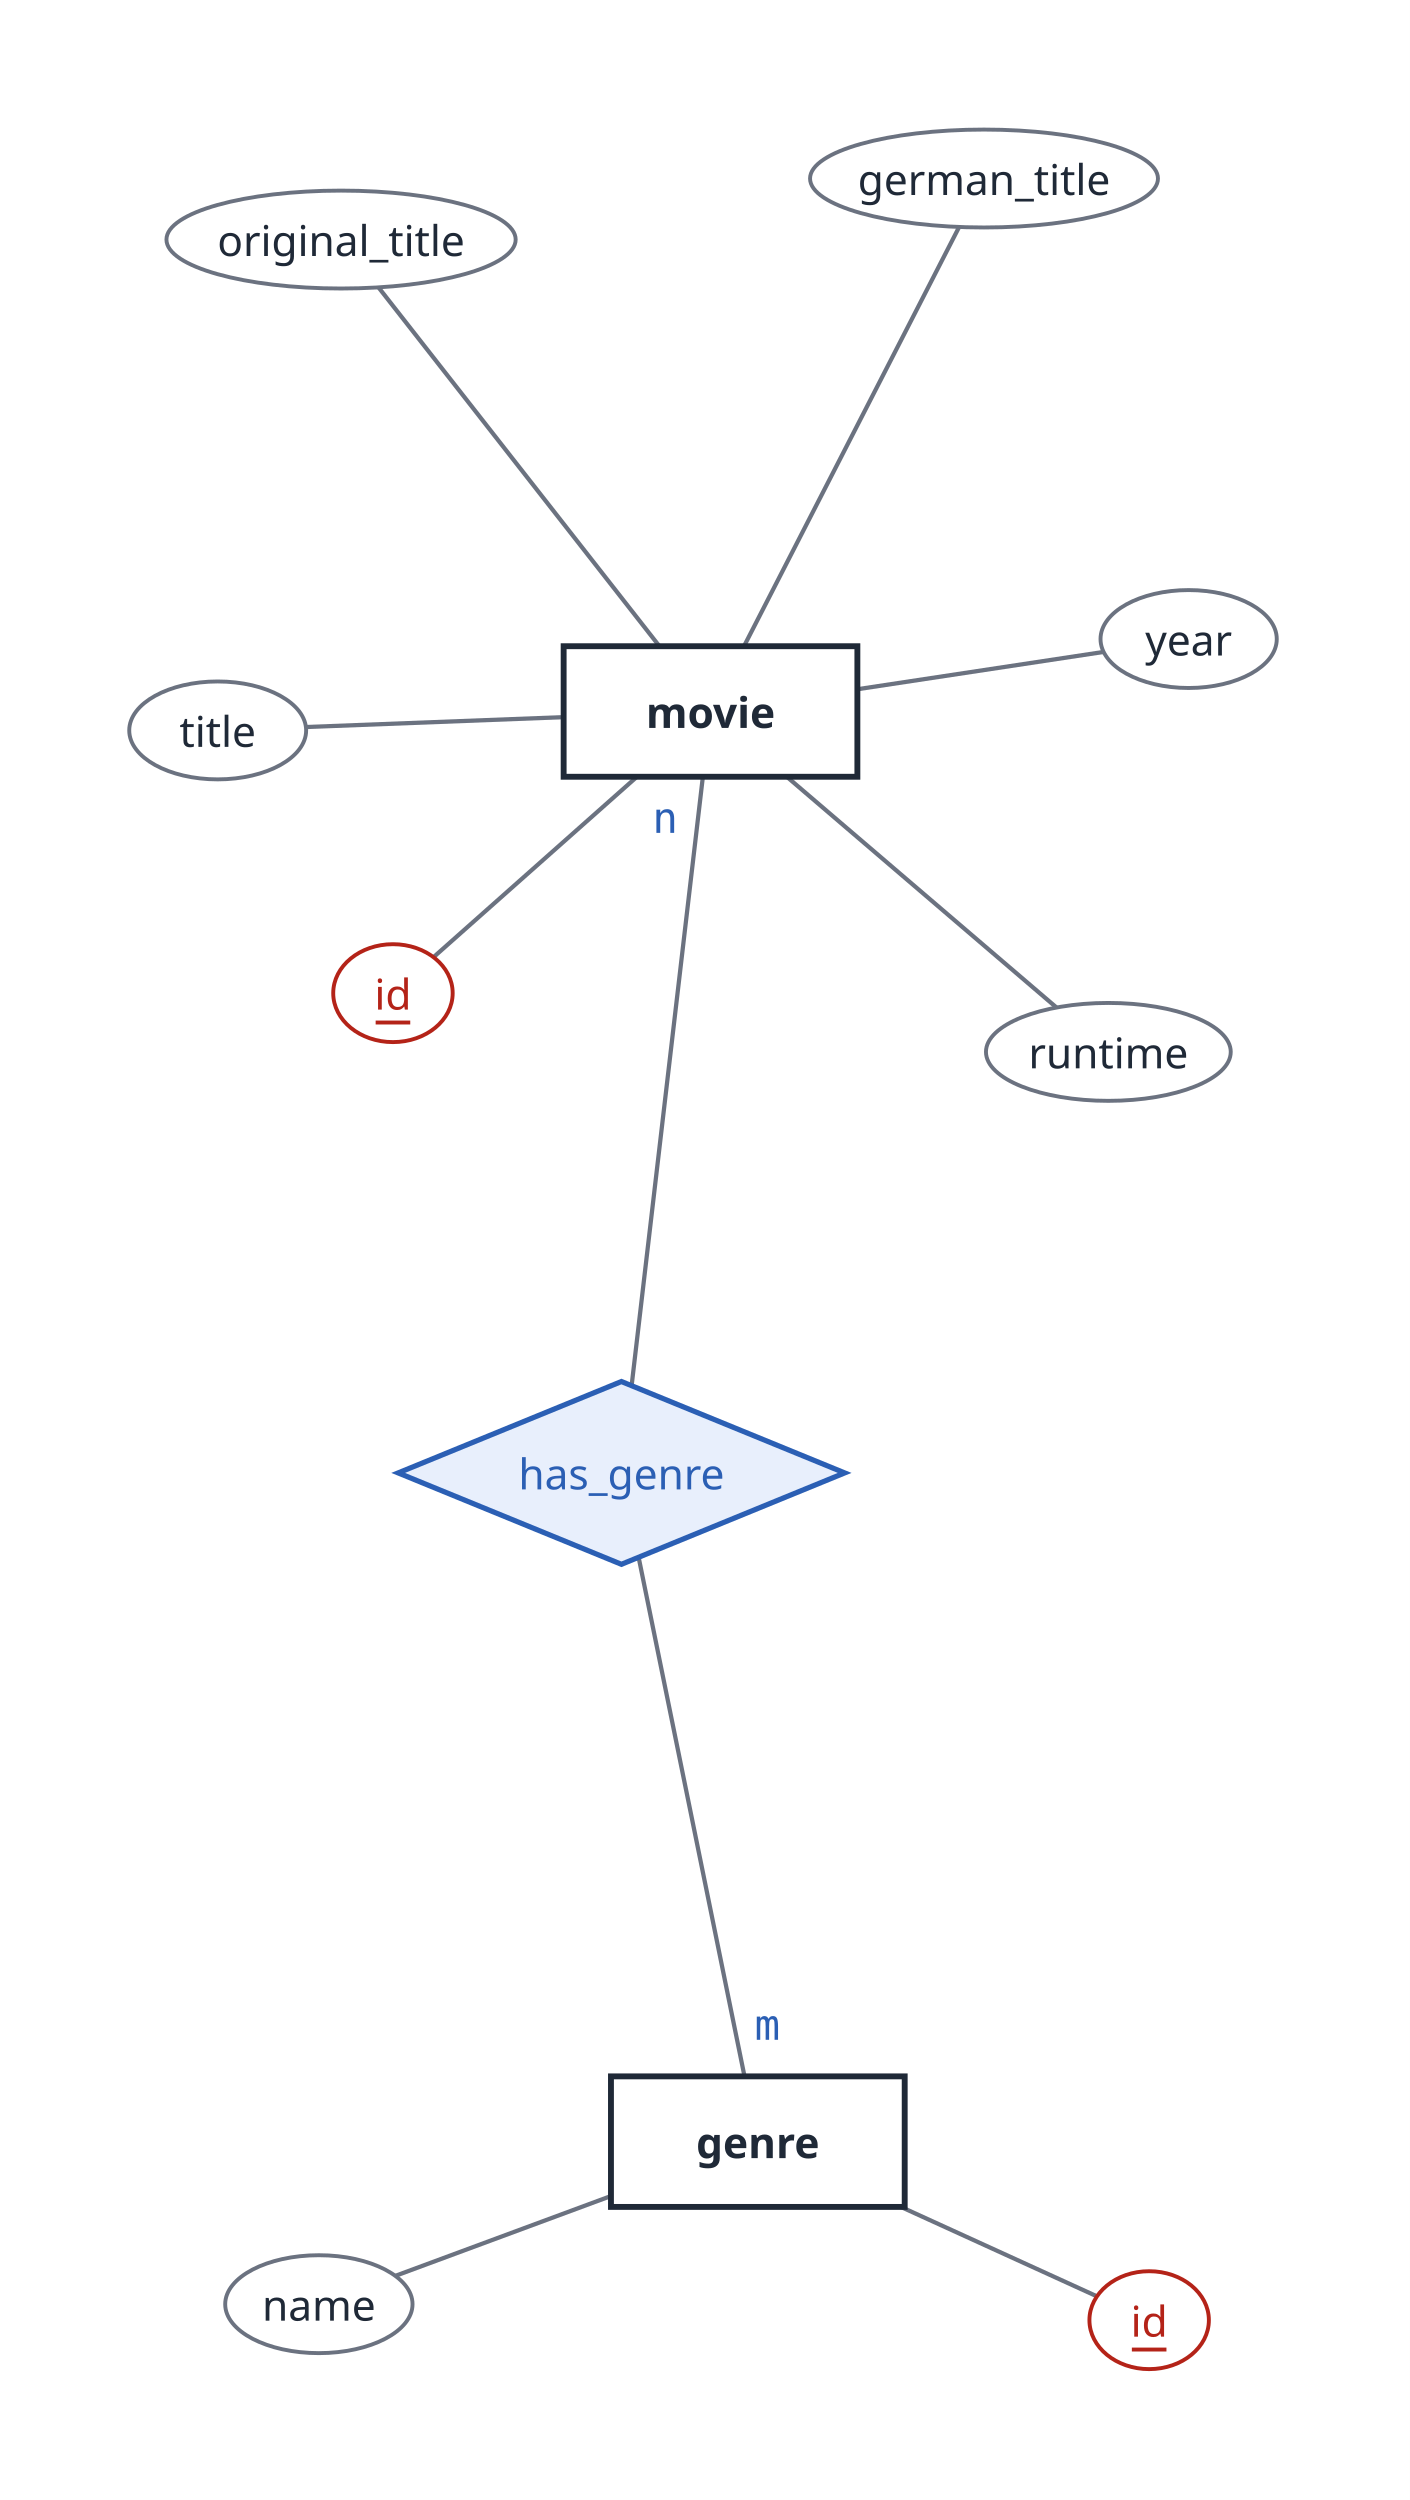
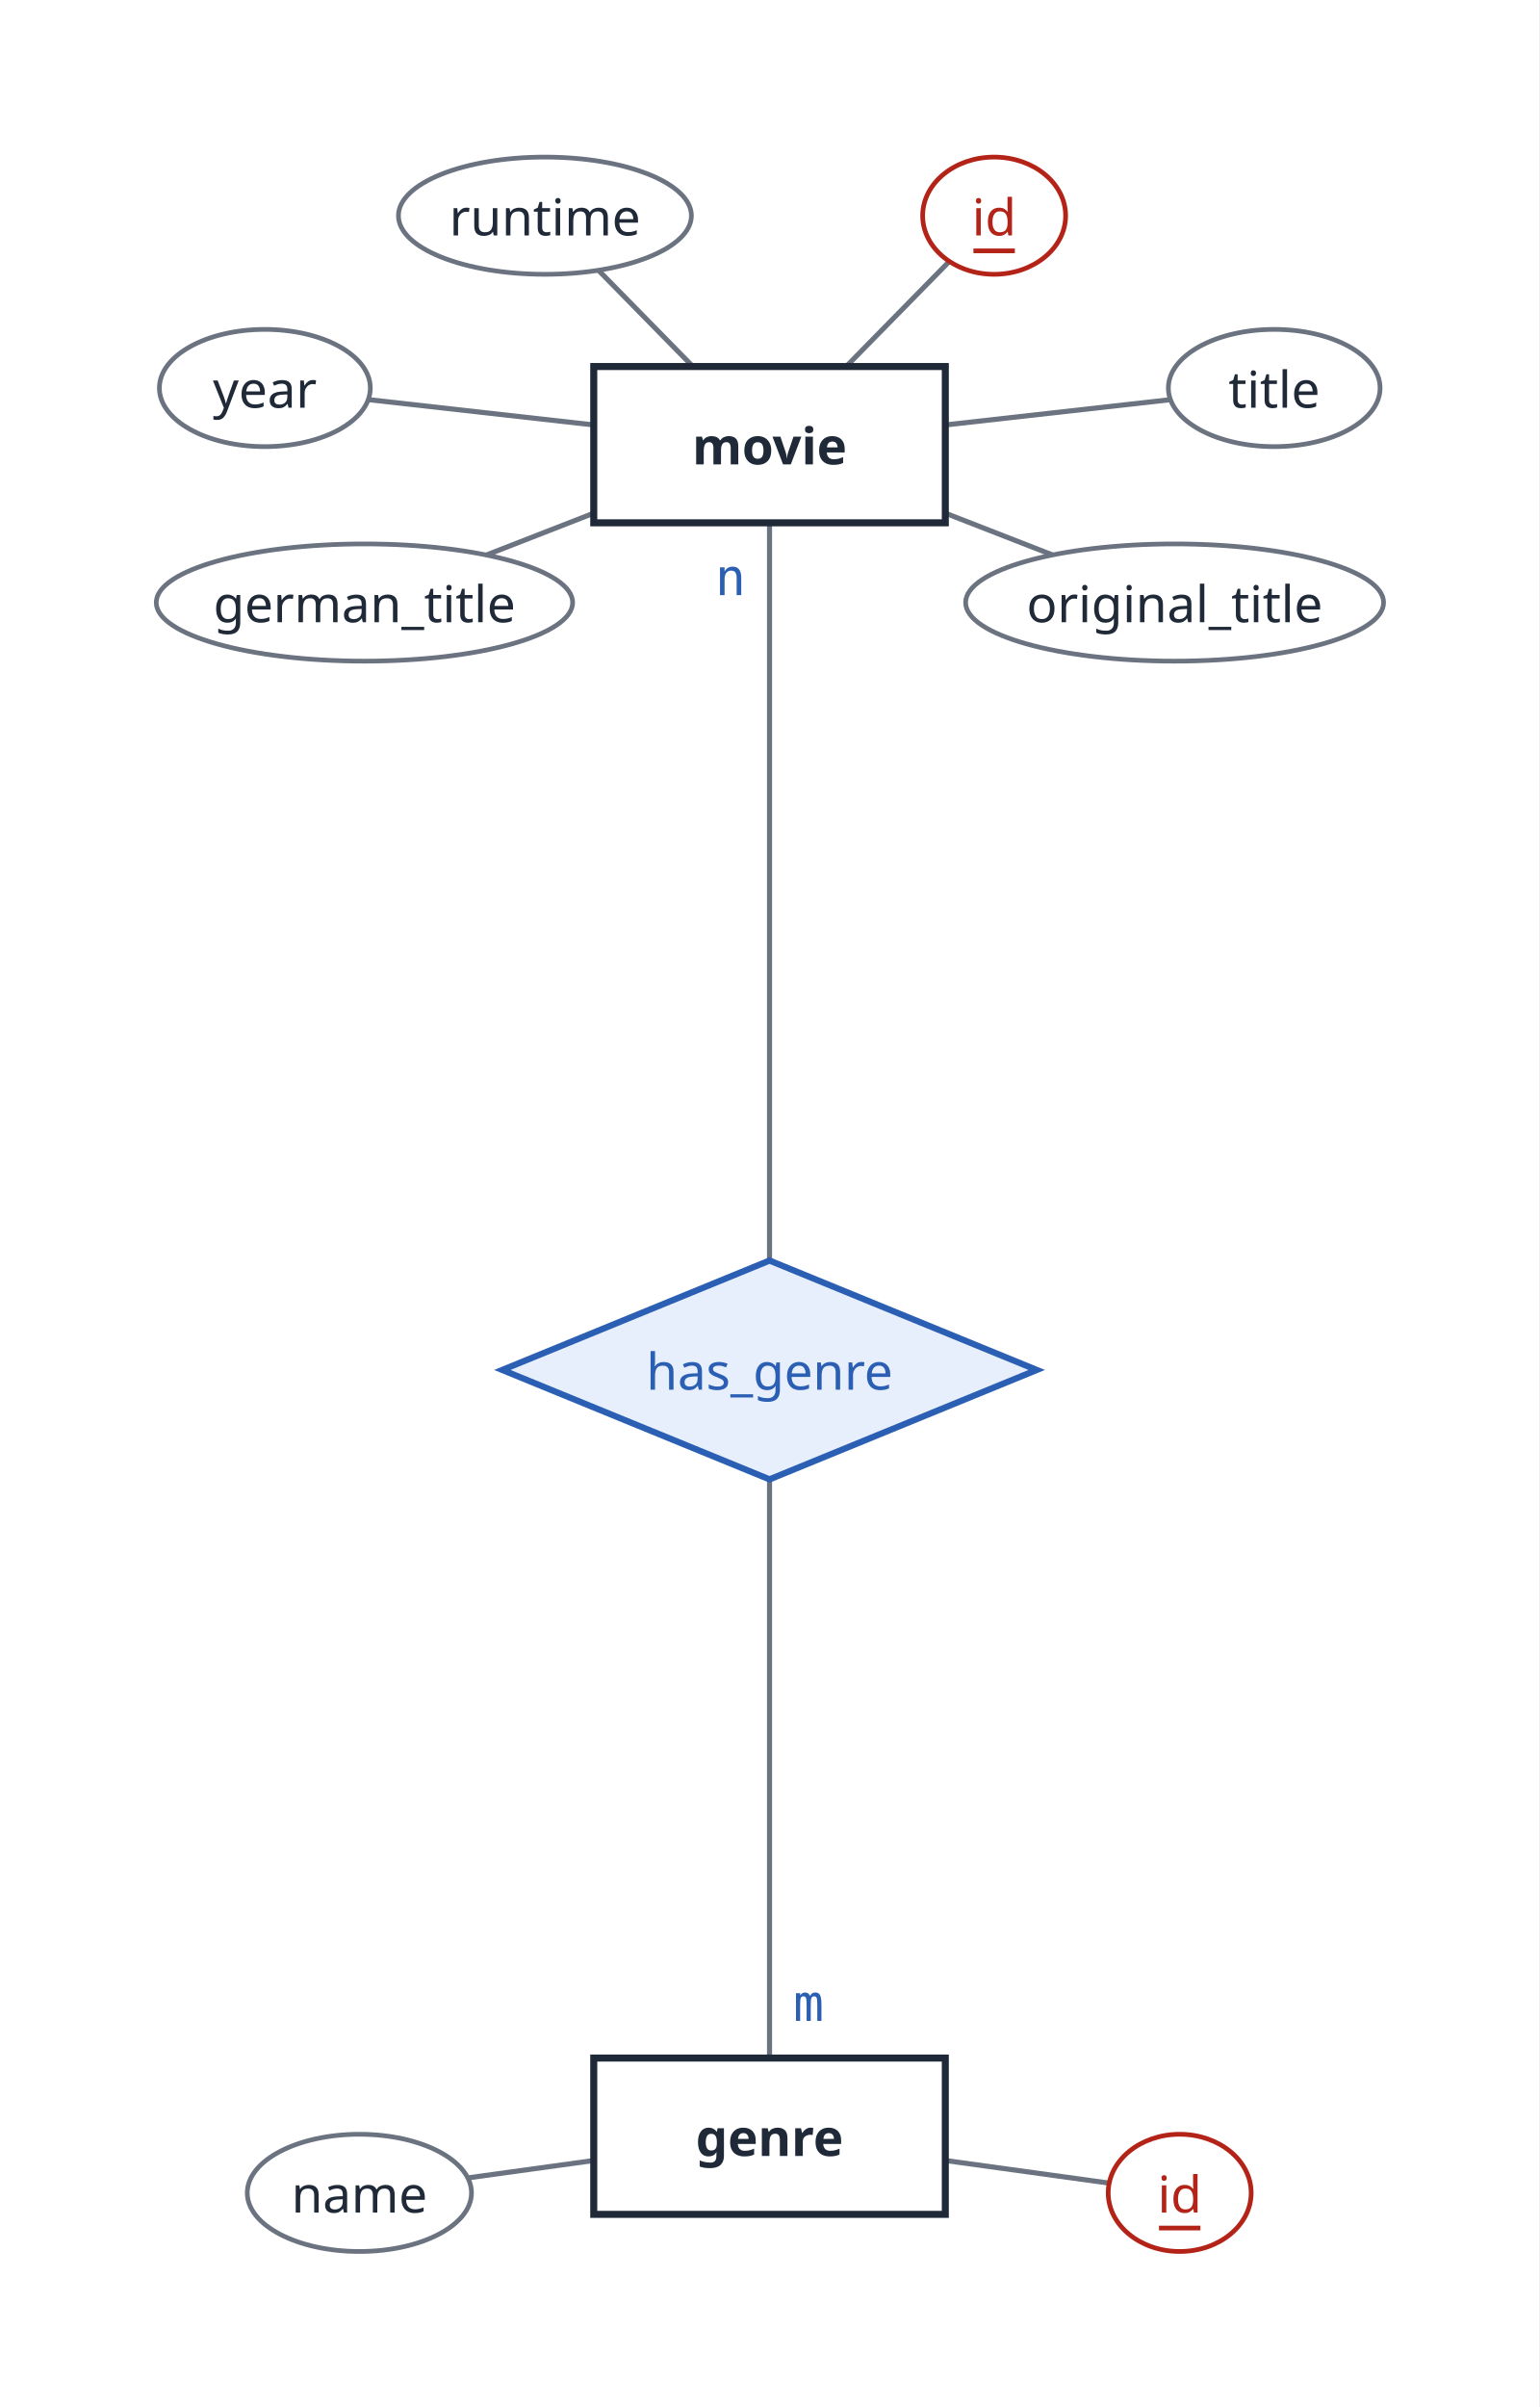
- <svg xmlns="http://www.w3.org/2000/svg" viewBox="-217 -419 432 766" width="432" height="766" role="img" aria-label="ER-Diagramm (Chen)">
+ <svg xmlns="http://www.w3.org/2000/svg" viewBox="-197 -333 394 616" width="394" height="616" role="img" aria-label="ER-Diagramm (Chen)">
  <style>
    .ln{stroke:var(--er-muted,#6b7280);stroke-width:1.3;fill:none}
    .ent{fill:var(--er-shape,#fff);stroke:var(--er-ink,#1f2937);stroke-width:1.8}
    .rel{fill:var(--er-pen-soft,#e8effc);stroke:var(--er-pen,#2b5fb4);stroke-width:1.6}
    .att{fill:var(--er-shape,#fff);stroke:var(--er-muted,#6b7280);stroke-width:1.2}
    .att.key{stroke:var(--er-red,#b42318)}
    .t{font-family:"IBM Plex Sans",system-ui,sans-serif;font-size:13px;fill:var(--er-ink,#1f2937);dominant-baseline:central;text-anchor:middle}
    .te{font-weight:600}.tr{fill:var(--er-pen,#2b5fb4);font-weight:500}.tk{fill:var(--er-red,#b42318)}
    .card{font-family:"IBM Plex Mono",monospace;font-size:13px;font-weight:500;fill:var(--er-pen,#2b5fb4);text-anchor:middle;dominant-baseline:central}
    .box{fill:var(--er-shape,#fff);stroke:var(--er-ink,#1f2937);stroke-width:1.6}
    .boxhead{fill:var(--er-pen-soft,#e8effc)}
    .cfl{stroke:var(--er-ink,#1f2937);stroke-width:1.4;fill:none}
    .row{font-family:"IBM Plex Sans",system-ui,sans-serif;font-size:12.5px;fill:var(--er-ink,#1f2937);dominant-baseline:central}
    .tag{font-family:"IBM Plex Mono",monospace;font-size:10.5px;font-weight:500;fill:var(--er-pen,#2b5fb4);dominant-baseline:central}
    .tag.pk{fill:var(--er-red,#b42318)}
    .typ{font-family:"IBM Plex Mono",monospace;font-size:11px;fill:var(--er-muted,#6b7280);dominant-baseline:central;text-anchor:end}
    .lbl{font-family:"IBM Plex Sans",system-ui,sans-serif;font-size:12px;fill:var(--er-pen,#2b5fb4);font-style:italic;text-anchor:middle;dominant-baseline:central;paint-order:stroke;stroke:var(--er-paper,#fff);stroke-width:5px}</style>
-   <rect x="-217" y="-419" width="432" height="766" fill="#ffffff" />
-   <line class="ln" x1="0.7" y1="-201.0" x2="-96.6" y2="-114.7" />
-   <line class="ln" x1="0.7" y1="-201.0" x2="-150.3" y2="-195.2" />
-   <line class="ln" x1="0.7" y1="-201.0" x2="-112.5" y2="-345.6" />
-   <line class="ln" x1="0.7" y1="-201.0" x2="84.5" y2="-364.3" />
-   <line class="ln" x1="0.7" y1="-201.0" x2="147.2" y2="-223.2" />
-   <line class="ln" x1="0.7" y1="-201.0" x2="122.6" y2="-96.7" />
-   <line class="ln" x1="15.2" y1="237.2" x2="135.1" y2="291.9" />
-   <line class="ln" x1="15.2" y1="237.2" x2="-119.3" y2="287.0" />
-   <line class="ln" x1="-26.6" y1="32.3" x2="0.7" y2="-201.0" />
-   <text class="card" x="-13.2" y="-168.3">n</text>
-   <line class="ln" x1="-26.6" y1="32.3" x2="15.2" y2="237.2" />
-   <text class="card" x="18.1" y="201.5">m</text>
-   <g class="node" data-id="E:movie" transform="translate(0.7,-201.0)">
+   <rect x="-197" y="-333" width="394" height="616" fill="#ffffff" />
+   <line class="ln" x1="0.0" y1="-219.2" x2="57.5" y2="-277.8" />
+   <line class="ln" x1="0.0" y1="-219.2" x2="129.2" y2="-233.7" />
+   <line class="ln" x1="0.0" y1="-219.2" x2="103.7" y2="-178.8" />
+   <line class="ln" x1="0.0" y1="-219.2" x2="-103.7" y2="-178.8" />
+   <line class="ln" x1="0.0" y1="-219.2" x2="-129.2" y2="-233.7" />
+   <line class="ln" x1="0.0" y1="-219.2" x2="-57.5" y2="-277.8" />
+   <line class="ln" x1="0.0" y1="213.7" x2="105.0" y2="228.2" />
+   <line class="ln" x1="0.0" y1="213.7" x2="-105.0" y2="228.2" />
+   <line class="ln" x1="0.0" y1="17.6" x2="0.0" y2="-219.2" />
+   <text class="card" x="-10.0" y="-185.2">n</text>
+   <line class="ln" x1="0.0" y1="17.6" x2="0.0" y2="213.7" />
+   <text class="card" x="10.0" y="179.7">m</text>
+   <g class="node" data-id="E:movie" transform="translate(0.0,-219.2)">
    <rect class="ent" x="-45.0" y="-20.0" width="90.0" height="40.0" />
    <text class="t te" x="0" y="0">movie</text>
  </g>
-   <g class="node" data-id="A:movie.id" transform="translate(-96.6,-114.7)">
+   <g class="node" data-id="A:movie.id" transform="translate(57.5,-277.8)">
    <ellipse class="att key" rx="18.3" ry="15.0" />
    <text class="t tk" x="0" y="0">id</text>
    <line x1="-5.3" y1="9" x2="5.3" y2="9" stroke="var(--er-red,#b42318)" stroke-width="1.2" />
  </g>
-   <g class="node" data-id="A:movie.title" transform="translate(-150.3,-195.2)">
+   <g class="node" data-id="A:movie.title" transform="translate(129.2,-233.7)">
    <ellipse class="att" rx="27.1" ry="15.0" />
    <text class="t" x="0" y="0">title</text>
  </g>
-   <g class="node" data-id="A:movie.original_title" transform="translate(-112.5,-345.6)">
+   <g class="node" data-id="A:movie.original_title" transform="translate(103.7,-178.8)">
    <ellipse class="att" rx="53.5" ry="15.0" />
    <text class="t" x="0" y="0">original_title</text>
  </g>
-   <g class="node" data-id="A:movie.german_title" transform="translate(84.5,-364.3)">
+   <g class="node" data-id="A:movie.german_title" transform="translate(-103.7,-178.8)">
    <ellipse class="att" rx="53.3" ry="15.0" />
    <text class="t" x="0" y="0">german_title</text>
  </g>
-   <g class="node" data-id="A:movie.year" transform="translate(147.2,-223.2)">
+   <g class="node" data-id="A:movie.year" transform="translate(-129.2,-233.7)">
    <ellipse class="att" rx="27.0" ry="15.0" />
    <text class="t" x="0" y="0">year</text>
  </g>
-   <g class="node" data-id="A:movie.runtime" transform="translate(122.6,-96.7)">
+   <g class="node" data-id="A:movie.runtime" transform="translate(-57.5,-277.8)">
    <ellipse class="att" rx="37.5" ry="15.0" />
    <text class="t" x="0" y="0">runtime</text>
  </g>
-   <g class="node" data-id="E:genre" transform="translate(15.2,237.2)">
+   <g class="node" data-id="E:genre" transform="translate(0.0,213.7)">
    <rect class="ent" x="-45.0" y="-20.0" width="90.0" height="40.0" />
    <text class="t te" x="0" y="0">genre</text>
  </g>
-   <g class="node" data-id="A:genre.id" transform="translate(135.1,291.9)">
+   <g class="node" data-id="A:genre.id" transform="translate(105.0,228.2)">
    <ellipse class="att key" rx="18.3" ry="15.0" />
    <text class="t tk" x="0" y="0">id</text>
    <line x1="-5.3" y1="9" x2="5.3" y2="9" stroke="var(--er-red,#b42318)" stroke-width="1.2" />
  </g>
-   <g class="node" data-id="A:genre.name" transform="translate(-119.3,287.0)">
+   <g class="node" data-id="A:genre.name" transform="translate(-105.0,228.2)">
    <ellipse class="att" rx="28.7" ry="15.0" />
    <text class="t" x="0" y="0">name</text>
  </g>
-   <g class="node" data-id="R:has_genre" transform="translate(-26.6,32.3)">
+   <g class="node" data-id="R:has_genre" transform="translate(0.0,17.6)">
    <polygon class="rel" points="0,-28.0 68.4,0 0,28.0 -68.4,0" />
    <text class="t tr" x="0" y="0">has_genre</text>
  </g>
</svg>
